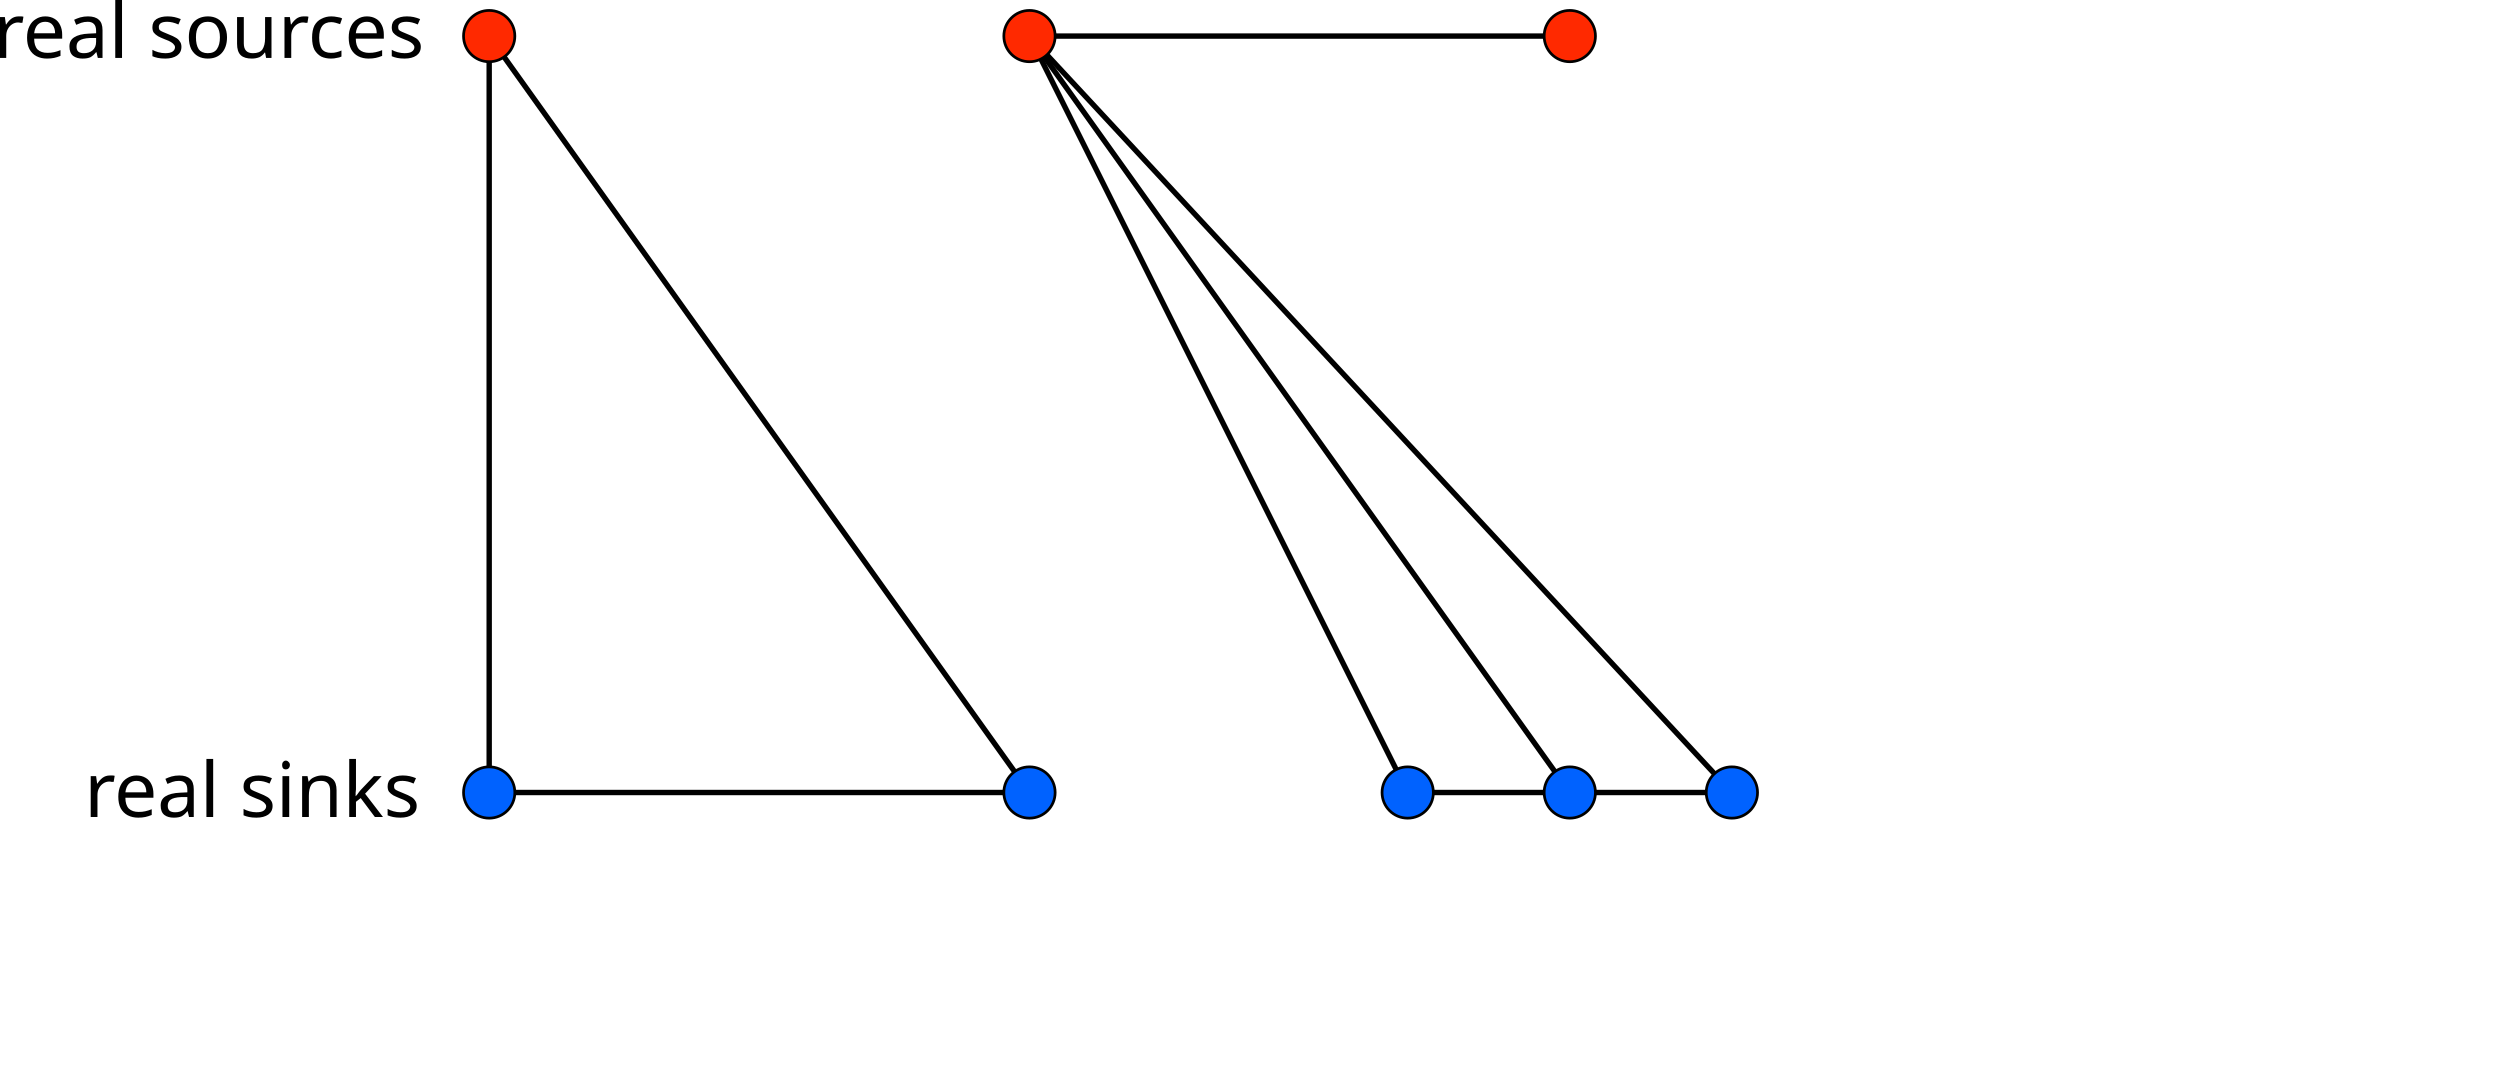
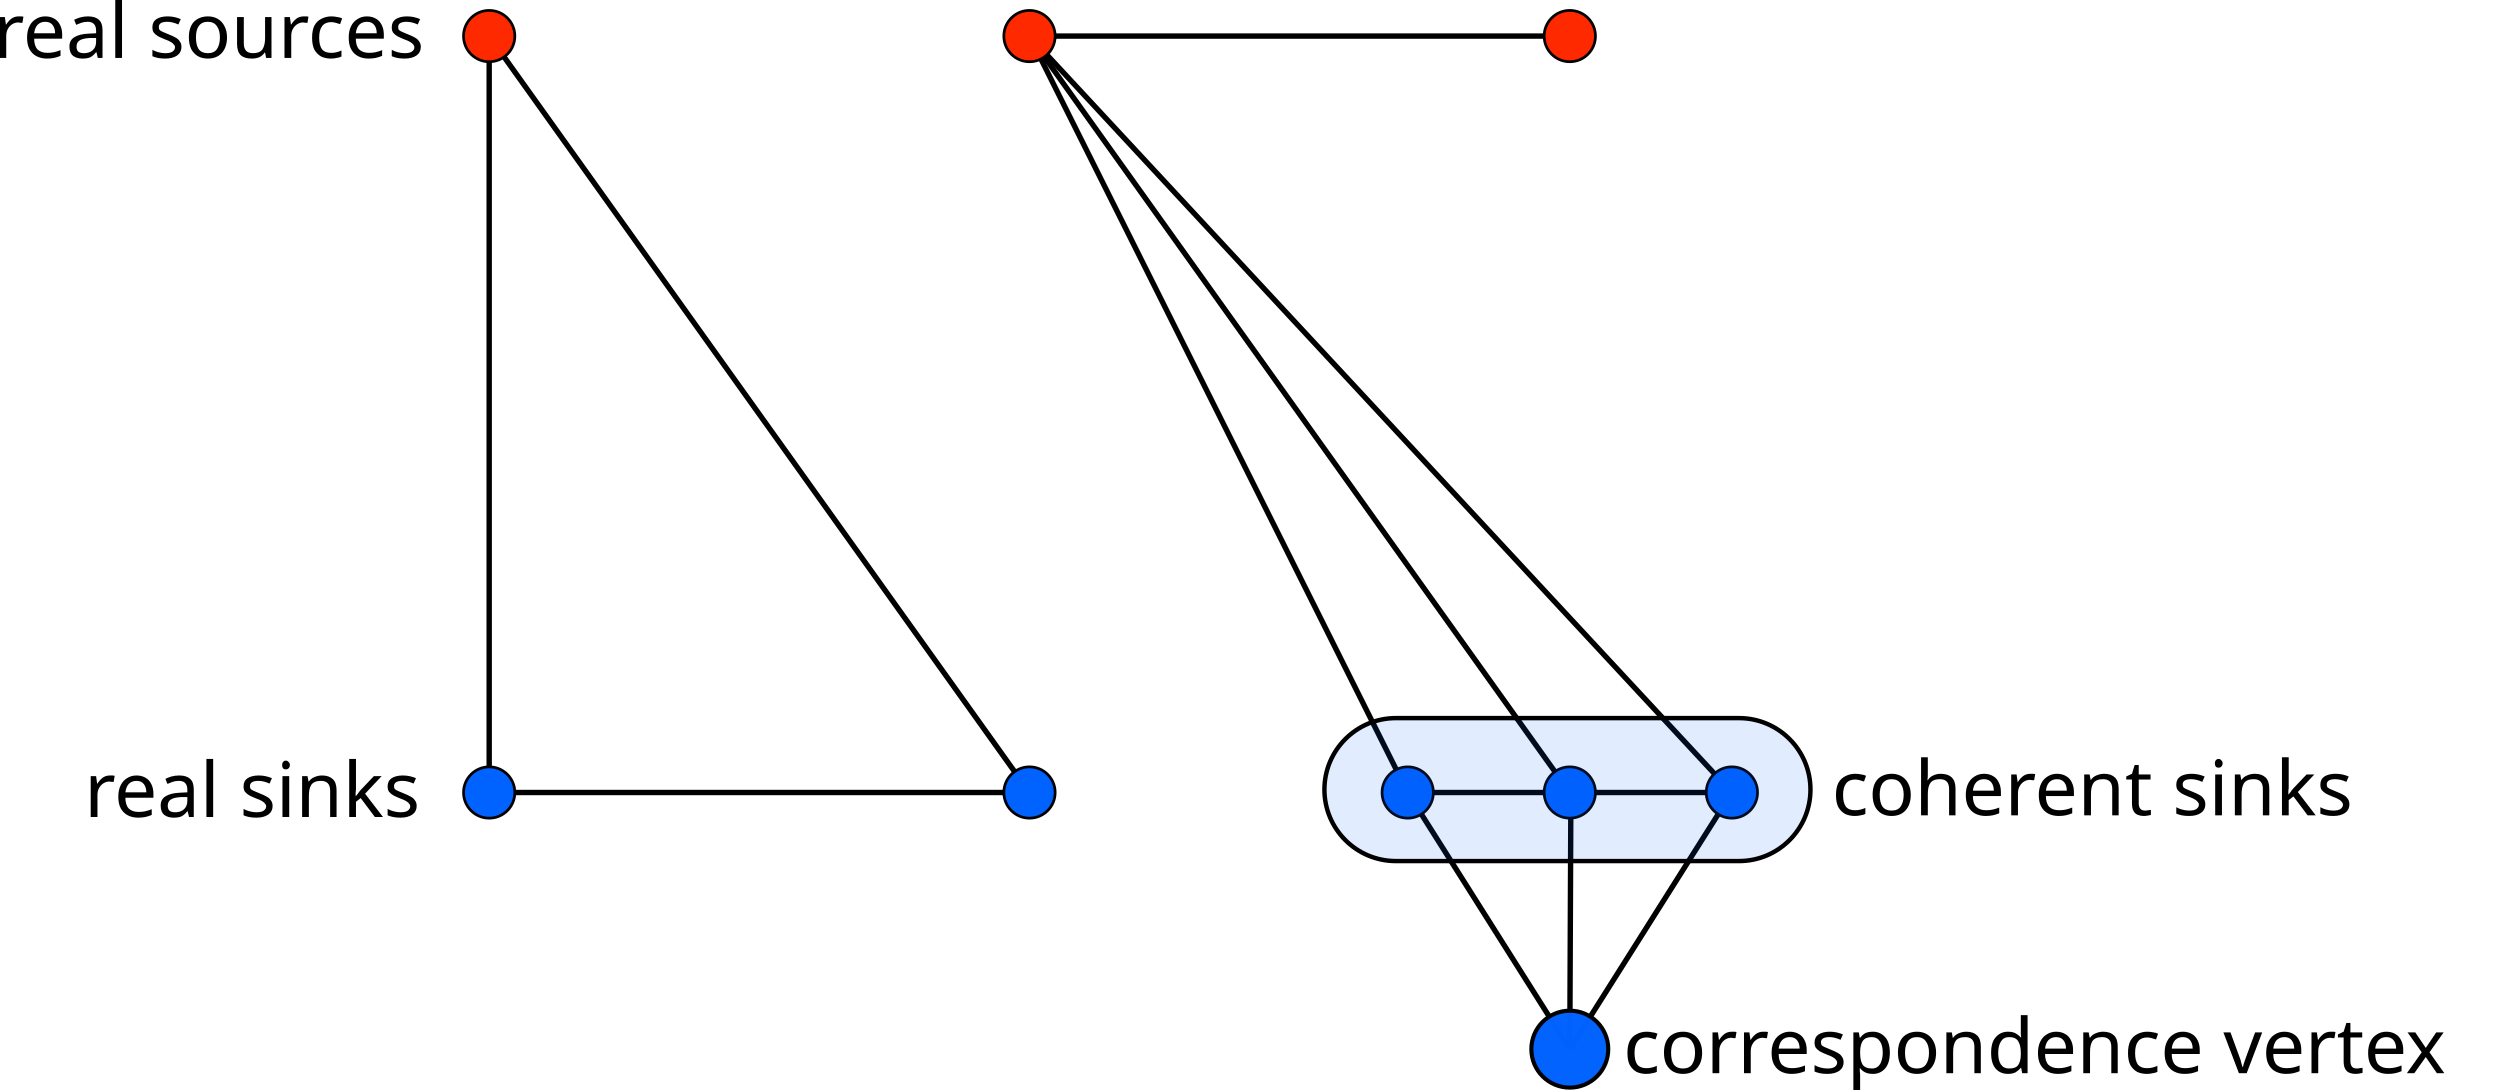
- <svg xmlns="http://www.w3.org/2000/svg" width="115.708mm" height="50.434mm" viewBox="0 0 115.708 50.434" version="1.1" id="svg8">
+ <svg xmlns="http://www.w3.org/2000/svg" id="svg8" version="1.1" viewBox="0 0 115.708 50.434" height="50.434mm" width="115.708mm">
  <defs id="defs2" />
-   <g id="layer1" transform="translate(-13.08551,-103.237)">
-     <g id="layer1-3" transform="translate(3.779759,46.72188)">
-       <path id="path967-3-2-1-8-7-5" d="m 74.459,93.195 h 7.502" style="fill:none;stroke:#000000;stroke-width:0.25;stroke-linecap:butt;stroke-linejoin:miter;stroke-miterlimit:4;stroke-dasharray:none;stroke-opacity:1" />
-       <path id="path967-3-2-1-8-7-5-6" d="m 81.961,93.195 h 7.502" style="fill:none;stroke:#000000;stroke-width:0.25;stroke-linecap:butt;stroke-linejoin:miter;stroke-miterlimit:4;stroke-dasharray:none;stroke-opacity:1" />
-       <path id="path967-3-6-3-7" d="M 56.954,58.185 H 81.961" style="fill:none;stroke:#000000;stroke-width:0.25;stroke-linecap:butt;stroke-linejoin:miter;stroke-miterlimit:4;stroke-dasharray:none;stroke-opacity:1" />
-       <path id="path967-3-2-1-8-9" d="M 56.954,58.185 81.961,93.195" style="fill:none;stroke:#000000;stroke-width:0.25;stroke-linecap:butt;stroke-linejoin:miter;stroke-miterlimit:4;stroke-dasharray:none;stroke-opacity:1" />
-       <path id="path967-3-2-1-8-9-2" d="M 56.954,58.185 74.459,93.195" style="fill:none;stroke:#000000;stroke-width:0.25;stroke-linecap:butt;stroke-linejoin:miter;stroke-miterlimit:4;stroke-dasharray:none;stroke-opacity:1" />
-       <path id="path967-3-2-1-8-9-0" d="M 56.954,58.185 89.463,93.195" style="fill:none;stroke:#000000;stroke-width:0.25;stroke-linecap:butt;stroke-linejoin:miter;stroke-miterlimit:4;stroke-dasharray:none;stroke-opacity:1" />
-       <path id="path967-3-2-1-8-7" d="m 31.947,93.195 h 25.007" style="fill:none;stroke:#000000;stroke-width:0.25;stroke-linecap:butt;stroke-linejoin:miter;stroke-miterlimit:4;stroke-dasharray:none;stroke-opacity:1" />
-       <path id="path967-3-2-1-8" d="m 31.947,58.185 25.007,35.01" style="fill:none;stroke:#000000;stroke-width:0.25;stroke-linecap:butt;stroke-linejoin:miter;stroke-miterlimit:4;stroke-dasharray:none;stroke-opacity:1" />
-       <path id="path967-3-2-1" d="M 31.947,58.185 V 93.195" style="fill:none;stroke:#000000;stroke-width:0.25;stroke-linecap:butt;stroke-linejoin:miter;stroke-miterlimit:4;stroke-dasharray:none;stroke-opacity:1" />
-       <circle r="1.187" cy="58.185" cx="31.947" id="path817-3" style="fill:#ff2900;fill-opacity:1;stroke:#000000;stroke-width:0.127;stroke-miterlimit:4;stroke-dasharray:none;stroke-opacity:1" />
-       <circle r="1.187" cy="58.185" cx="56.954" id="path817-3-6" style="fill:#ff2900;fill-opacity:1;stroke:#000000;stroke-width:0.127;stroke-miterlimit:4;stroke-dasharray:none;stroke-opacity:1" />
-       <circle r="1.187" cy="93.195" cx="81.961" id="path817-7-5-6" style="fill:#0062ff;fill-opacity:1;stroke:#000000;stroke-width:0.127;stroke-miterlimit:4;stroke-dasharray:none;stroke-opacity:1" />
-       <circle r="1.187" cy="93.195" cx="74.459" id="path817-7-5-6-9" style="fill:#0062ff;fill-opacity:1;stroke:#000000;stroke-width:0.127;stroke-miterlimit:4;stroke-dasharray:none;stroke-opacity:1" />
-       <circle r="1.187" cy="93.195" cx="89.463" id="path817-7-5-6-1" style="fill:#0062ff;fill-opacity:1;stroke:#000000;stroke-width:0.127;stroke-miterlimit:4;stroke-dasharray:none;stroke-opacity:1" />
-       <circle r="1.187" cy="93.195" cx="56.954" id="path817-7-5-6-2" style="fill:#0062ff;fill-opacity:1;stroke:#000000;stroke-width:0.127;stroke-miterlimit:4;stroke-dasharray:none;stroke-opacity:1" />
-       <circle r="1.187" cy="93.195" cx="31.947" id="path817-7-5-6-2-7" style="fill:#0062ff;fill-opacity:1;stroke:#000000;stroke-width:0.127;stroke-miterlimit:4;stroke-dasharray:none;stroke-opacity:1" />
-       <circle r="1.187" cy="58.185" cx="81.961" id="path817-3-6-2" style="fill:#ff2900;fill-opacity:1;stroke:#000000;stroke-width:0.127;stroke-miterlimit:4;stroke-dasharray:none;stroke-opacity:1" />
-       <text id="text1593" y="59.196" x="8.985" style="font-style:normal;font-weight:normal;font-size:3.529px;line-height:1.25;font-family:sans-serif;letter-spacing:0px;word-spacing:0px;fill:#000000;fill-opacity:1;stroke:none;stroke-width:0.132" xml:space="preserve">
-         <tspan style="stroke-width:0.132" y="59.196" x="8.985" id="tspan1591">real sources</tspan>
+   <g transform="translate(-13.08551,-103.237)" id="layer1">
+     <g transform="translate(3.779759,46.72188)" id="layer1-3">
+       <path style="fill:none;stroke:#000000;stroke-width:0.25;stroke-linecap:butt;stroke-linejoin:miter;stroke-miterlimit:4;stroke-dasharray:none;stroke-opacity:1" d="m 74.459,93.195 h 7.502" id="path967-3-2-1-8-7-5" />
+       <path style="fill:none;stroke:#000000;stroke-width:0.25;stroke-linecap:butt;stroke-linejoin:miter;stroke-miterlimit:4;stroke-dasharray:none;stroke-opacity:1" d="m 81.961,93.195 h 7.502" id="path967-3-2-1-8-7-5-6" />
+       <path style="fill:none;stroke:#000000;stroke-width:0.25;stroke-linecap:butt;stroke-linejoin:miter;stroke-miterlimit:4;stroke-dasharray:none;stroke-opacity:1" d="M 56.954,58.185 H 81.961" id="path967-3-6-3-7" />
+       <path style="fill:none;stroke:#000000;stroke-width:0.25;stroke-linecap:butt;stroke-linejoin:miter;stroke-miterlimit:4;stroke-dasharray:none;stroke-opacity:1" d="M 56.954,58.185 81.961,93.195" id="path967-3-2-1-8-9" />
+       <path style="fill:none;stroke:#000000;stroke-width:0.25;stroke-linecap:butt;stroke-linejoin:miter;stroke-miterlimit:4;stroke-dasharray:none;stroke-opacity:1" d="M 56.954,58.185 74.459,93.195" id="path967-3-2-1-8-9-2" />
+       <path style="fill:none;stroke:#000000;stroke-width:0.25;stroke-linecap:butt;stroke-linejoin:miter;stroke-miterlimit:4;stroke-dasharray:none;stroke-opacity:1" d="M 56.954,58.185 89.463,93.195" id="path967-3-2-1-8-9-0" />
+       <path style="fill:none;stroke:#000000;stroke-width:0.25;stroke-linecap:butt;stroke-linejoin:miter;stroke-miterlimit:4;stroke-dasharray:none;stroke-opacity:1" d="m 31.947,93.195 h 25.007" id="path967-3-2-1-8-7" />
+       <path style="fill:none;stroke:#000000;stroke-width:0.25;stroke-linecap:butt;stroke-linejoin:miter;stroke-miterlimit:4;stroke-dasharray:none;stroke-opacity:1" d="m 31.947,58.185 25.007,35.01" id="path967-3-2-1-8" />
+       <path style="fill:none;stroke:#000000;stroke-width:0.25;stroke-linecap:butt;stroke-linejoin:miter;stroke-miterlimit:4;stroke-dasharray:none;stroke-opacity:1" d="M 31.947,58.185 V 93.195" id="path967-3-2-1" />
+       <path style="fill:none;stroke:#000000;stroke-width:0.25;stroke-linecap:butt;stroke-linejoin:miter;stroke-miterlimit:4;stroke-dasharray:none;stroke-opacity:1" d="m 74.459,93.195 7.502,11.878" id="path967" />
+       <path style="fill:none;stroke:#000000;stroke-width:0.25;stroke-linecap:butt;stroke-linejoin:miter;stroke-miterlimit:4;stroke-dasharray:none;stroke-opacity:1" d="m 82.011,93.195 -0.05,11.878" id="path967-0" />
+       <path style="fill:none;stroke:#000000;stroke-width:0.25;stroke-linecap:butt;stroke-linejoin:miter;stroke-miterlimit:4;stroke-dasharray:none;stroke-opacity:1" d="M 89.463,93.195 81.961,105.073" id="path967-9" />
+       <circle style="fill:#ff2900;fill-opacity:1;stroke:#000000;stroke-width:0.127;stroke-miterlimit:4;stroke-dasharray:none;stroke-opacity:1" id="path817-3" cx="31.947" cy="58.185" r="1.187" />
+       <circle style="fill:#ff2900;fill-opacity:1;stroke:#000000;stroke-width:0.127;stroke-miterlimit:4;stroke-dasharray:none;stroke-opacity:1" id="path817-3-6" cx="56.954" cy="58.185" r="1.187" />
+       <circle style="fill:#0062ff;fill-opacity:0.99;stroke:#000000;stroke-width:0.19;stroke-miterlimit:4;stroke-dasharray:none;stroke-opacity:1" id="path817-7-5-5-2" cx="81.961" cy="105.073" r="1.78" />
+       <circle style="fill:#0062ff;fill-opacity:1;stroke:#000000;stroke-width:0.127;stroke-miterlimit:4;stroke-dasharray:none;stroke-opacity:1" id="path817-7-5-6" cx="81.961" cy="93.195" r="1.187" />
+       <circle style="fill:#0062ff;fill-opacity:1;stroke:#000000;stroke-width:0.127;stroke-miterlimit:4;stroke-dasharray:none;stroke-opacity:1" id="path817-7-5-6-9" cx="74.459" cy="93.195" r="1.187" />
+       <circle style="fill:#0062ff;fill-opacity:1;stroke:#000000;stroke-width:0.127;stroke-miterlimit:4;stroke-dasharray:none;stroke-opacity:1" id="path817-7-5-6-1" cx="89.463" cy="93.195" r="1.187" />
+       <circle style="fill:#0062ff;fill-opacity:1;stroke:#000000;stroke-width:0.127;stroke-miterlimit:4;stroke-dasharray:none;stroke-opacity:1" id="path817-7-5-6-2" cx="56.954" cy="93.195" r="1.187" />
+       <circle style="fill:#0062ff;fill-opacity:1;stroke:#000000;stroke-width:0.127;stroke-miterlimit:4;stroke-dasharray:none;stroke-opacity:1" id="path817-7-5-6-2-7" cx="31.947" cy="93.195" r="1.187" />
+       <circle style="fill:#ff2900;fill-opacity:1;stroke:#000000;stroke-width:0.127;stroke-miterlimit:4;stroke-dasharray:none;stroke-opacity:1" id="path817-3-6-2" cx="81.961" cy="58.185" r="1.187" />
+       <g id="g1581" transform="matrix(0.5001406,0,0,0.5001396,4.439413,19.94551)" style="fill:#0062ff;fill-opacity:0.118">
+         <rect ry="6.615" y="139.573" x="132.292" height="13.229" width="44.979" id="rect1578" style="fill:#0062ff;fill-opacity:0.118;stroke:#000000;stroke-width:0.411;stroke-miterlimit:4;stroke-dasharray:none;stroke-opacity:1" />
+       </g>
+       <text xml:space="preserve" style="font-style:normal;font-weight:normal;font-size:3.529px;line-height:1.25;font-family:sans-serif;letter-spacing:0px;word-spacing:0px;fill:#000000;fill-opacity:1;stroke:none;stroke-width:0.132" x="8.985" y="59.196" id="text1593">
+         <tspan id="tspan1591" x="8.985" y="59.196" style="stroke-width:0.132">real sources</tspan>
      </text>
-       <text id="text1597" y="94.328" x="13.208" style="font-style:normal;font-weight:normal;font-size:3.529px;line-height:1.25;font-family:sans-serif;letter-spacing:0px;word-spacing:0px;fill:#000000;fill-opacity:1;stroke:none;stroke-width:0.132" xml:space="preserve">
-         <tspan style="stroke-width:0.132" y="94.328" x="13.208" id="tspan1595">real sinks</tspan>
+       <text xml:space="preserve" style="font-style:normal;font-weight:normal;font-size:3.529px;line-height:1.25;font-family:sans-serif;letter-spacing:0px;word-spacing:0px;fill:#000000;fill-opacity:1;stroke:none;stroke-width:0.132" x="13.208" y="94.328" id="text1597">
+         <tspan id="tspan1595" x="13.208" y="94.328" style="stroke-width:0.132">real sinks</tspan>
      </text>
-       <text id="text1611" y="29.647" x="30.138" style="font-style:normal;font-weight:normal;font-size:4.878px;line-height:1.25;font-family:sans-serif;letter-spacing:0px;word-spacing:0px;fill:#000000;fill-opacity:1;stroke:none;stroke-width:0.183" xml:space="preserve">
-         <tspan style="stroke-width:0.183" y="33.963" x="30.138" id="tspan1609" />
+       <text xml:space="preserve" style="font-style:normal;font-weight:normal;font-size:3.529px;line-height:1.25;font-family:sans-serif;letter-spacing:0px;word-spacing:0px;fill:#000000;fill-opacity:1;stroke:none;stroke-width:0.132" x="94.094" y="94.248" id="text1601">
+         <tspan id="tspan1599" x="94.094" y="94.248" style="stroke-width:0.132">coherent sinks</tspan>
+       </text>
+       <text xml:space="preserve" style="font-style:normal;font-weight:normal;font-size:4.878px;line-height:1.25;font-family:sans-serif;letter-spacing:0px;word-spacing:0px;fill:#000000;fill-opacity:1;stroke:none;stroke-width:0.183" x="30.138" y="29.647" id="text1611">
+         <tspan id="tspan1609" x="30.138" y="33.963" style="stroke-width:0.183" />
+       </text>
+       <text id="text916" y="106.19" x="84.44" style="font-style:normal;font-weight:normal;font-size:6.398px;line-height:1.25;font-family:sans-serif;letter-spacing:0px;word-spacing:0px;fill:#000000;fill-opacity:1;stroke:none;stroke-width:0.16" xml:space="preserve">
+         <tspan style="font-size:3.527px;stroke-width:0.16" y="106.19" x="84.44" id="tspan914">correspondence vertex</tspan>
      </text>
    </g>
  </g>
</svg>
